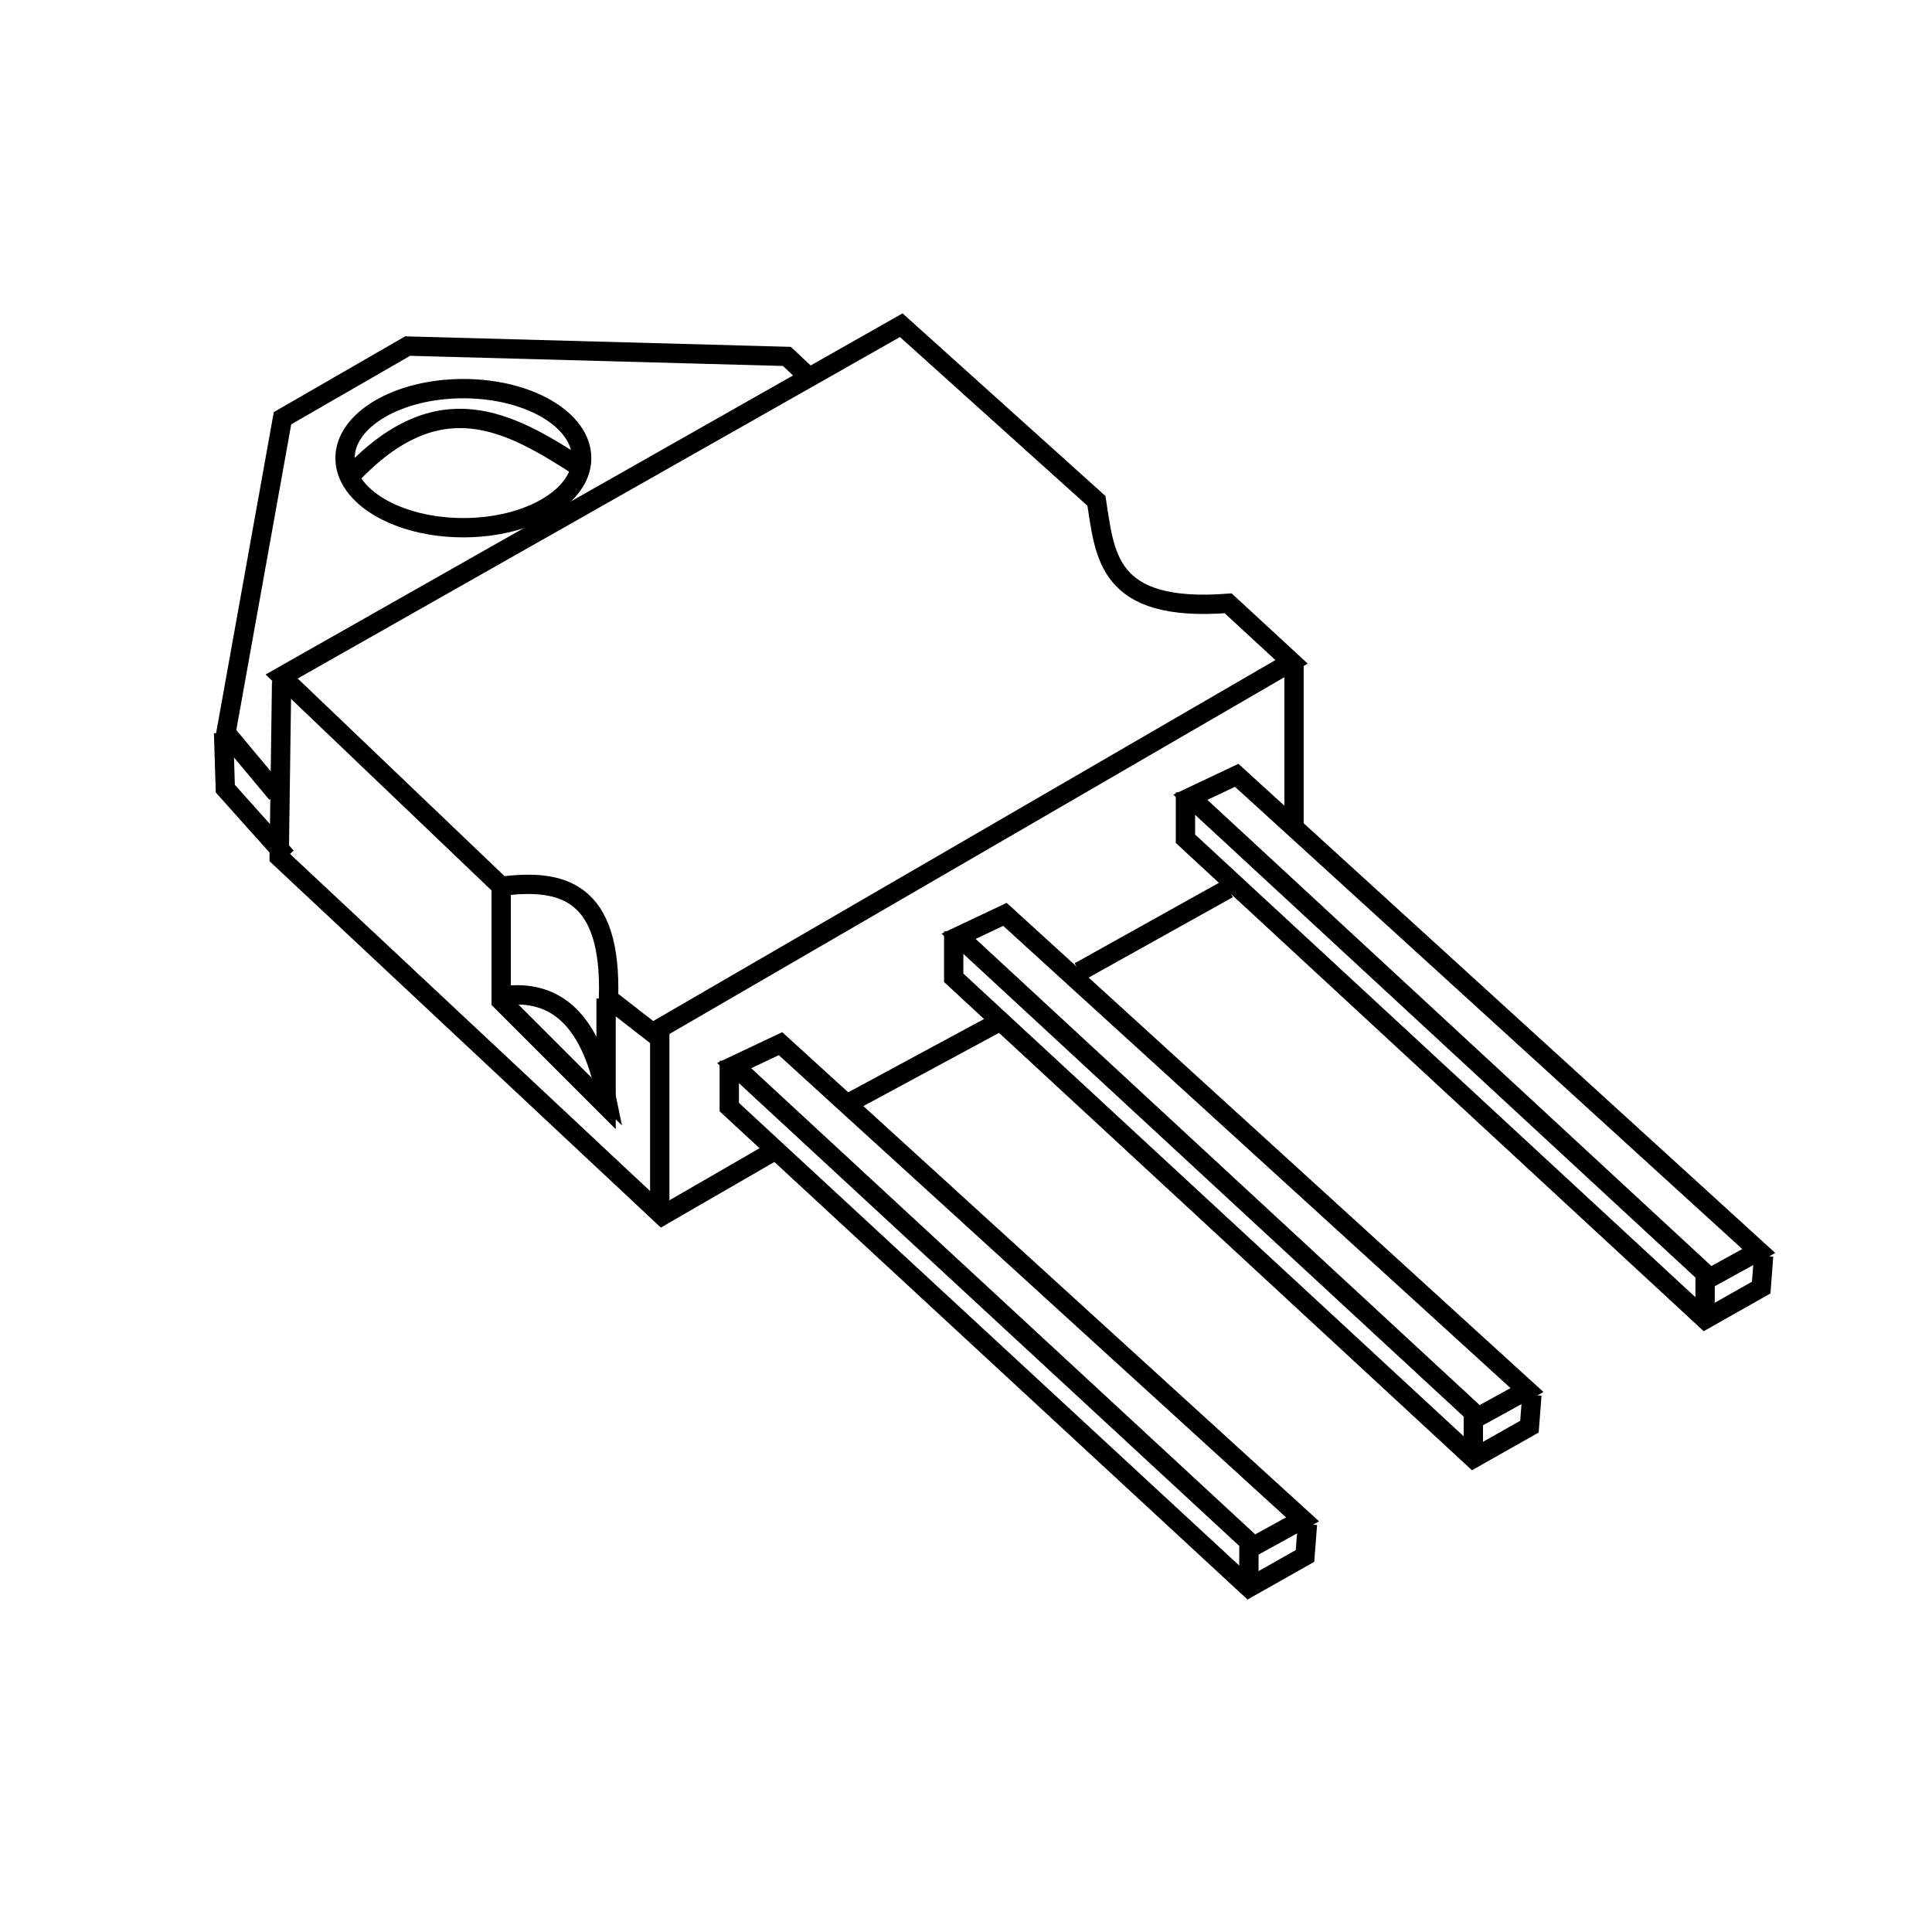
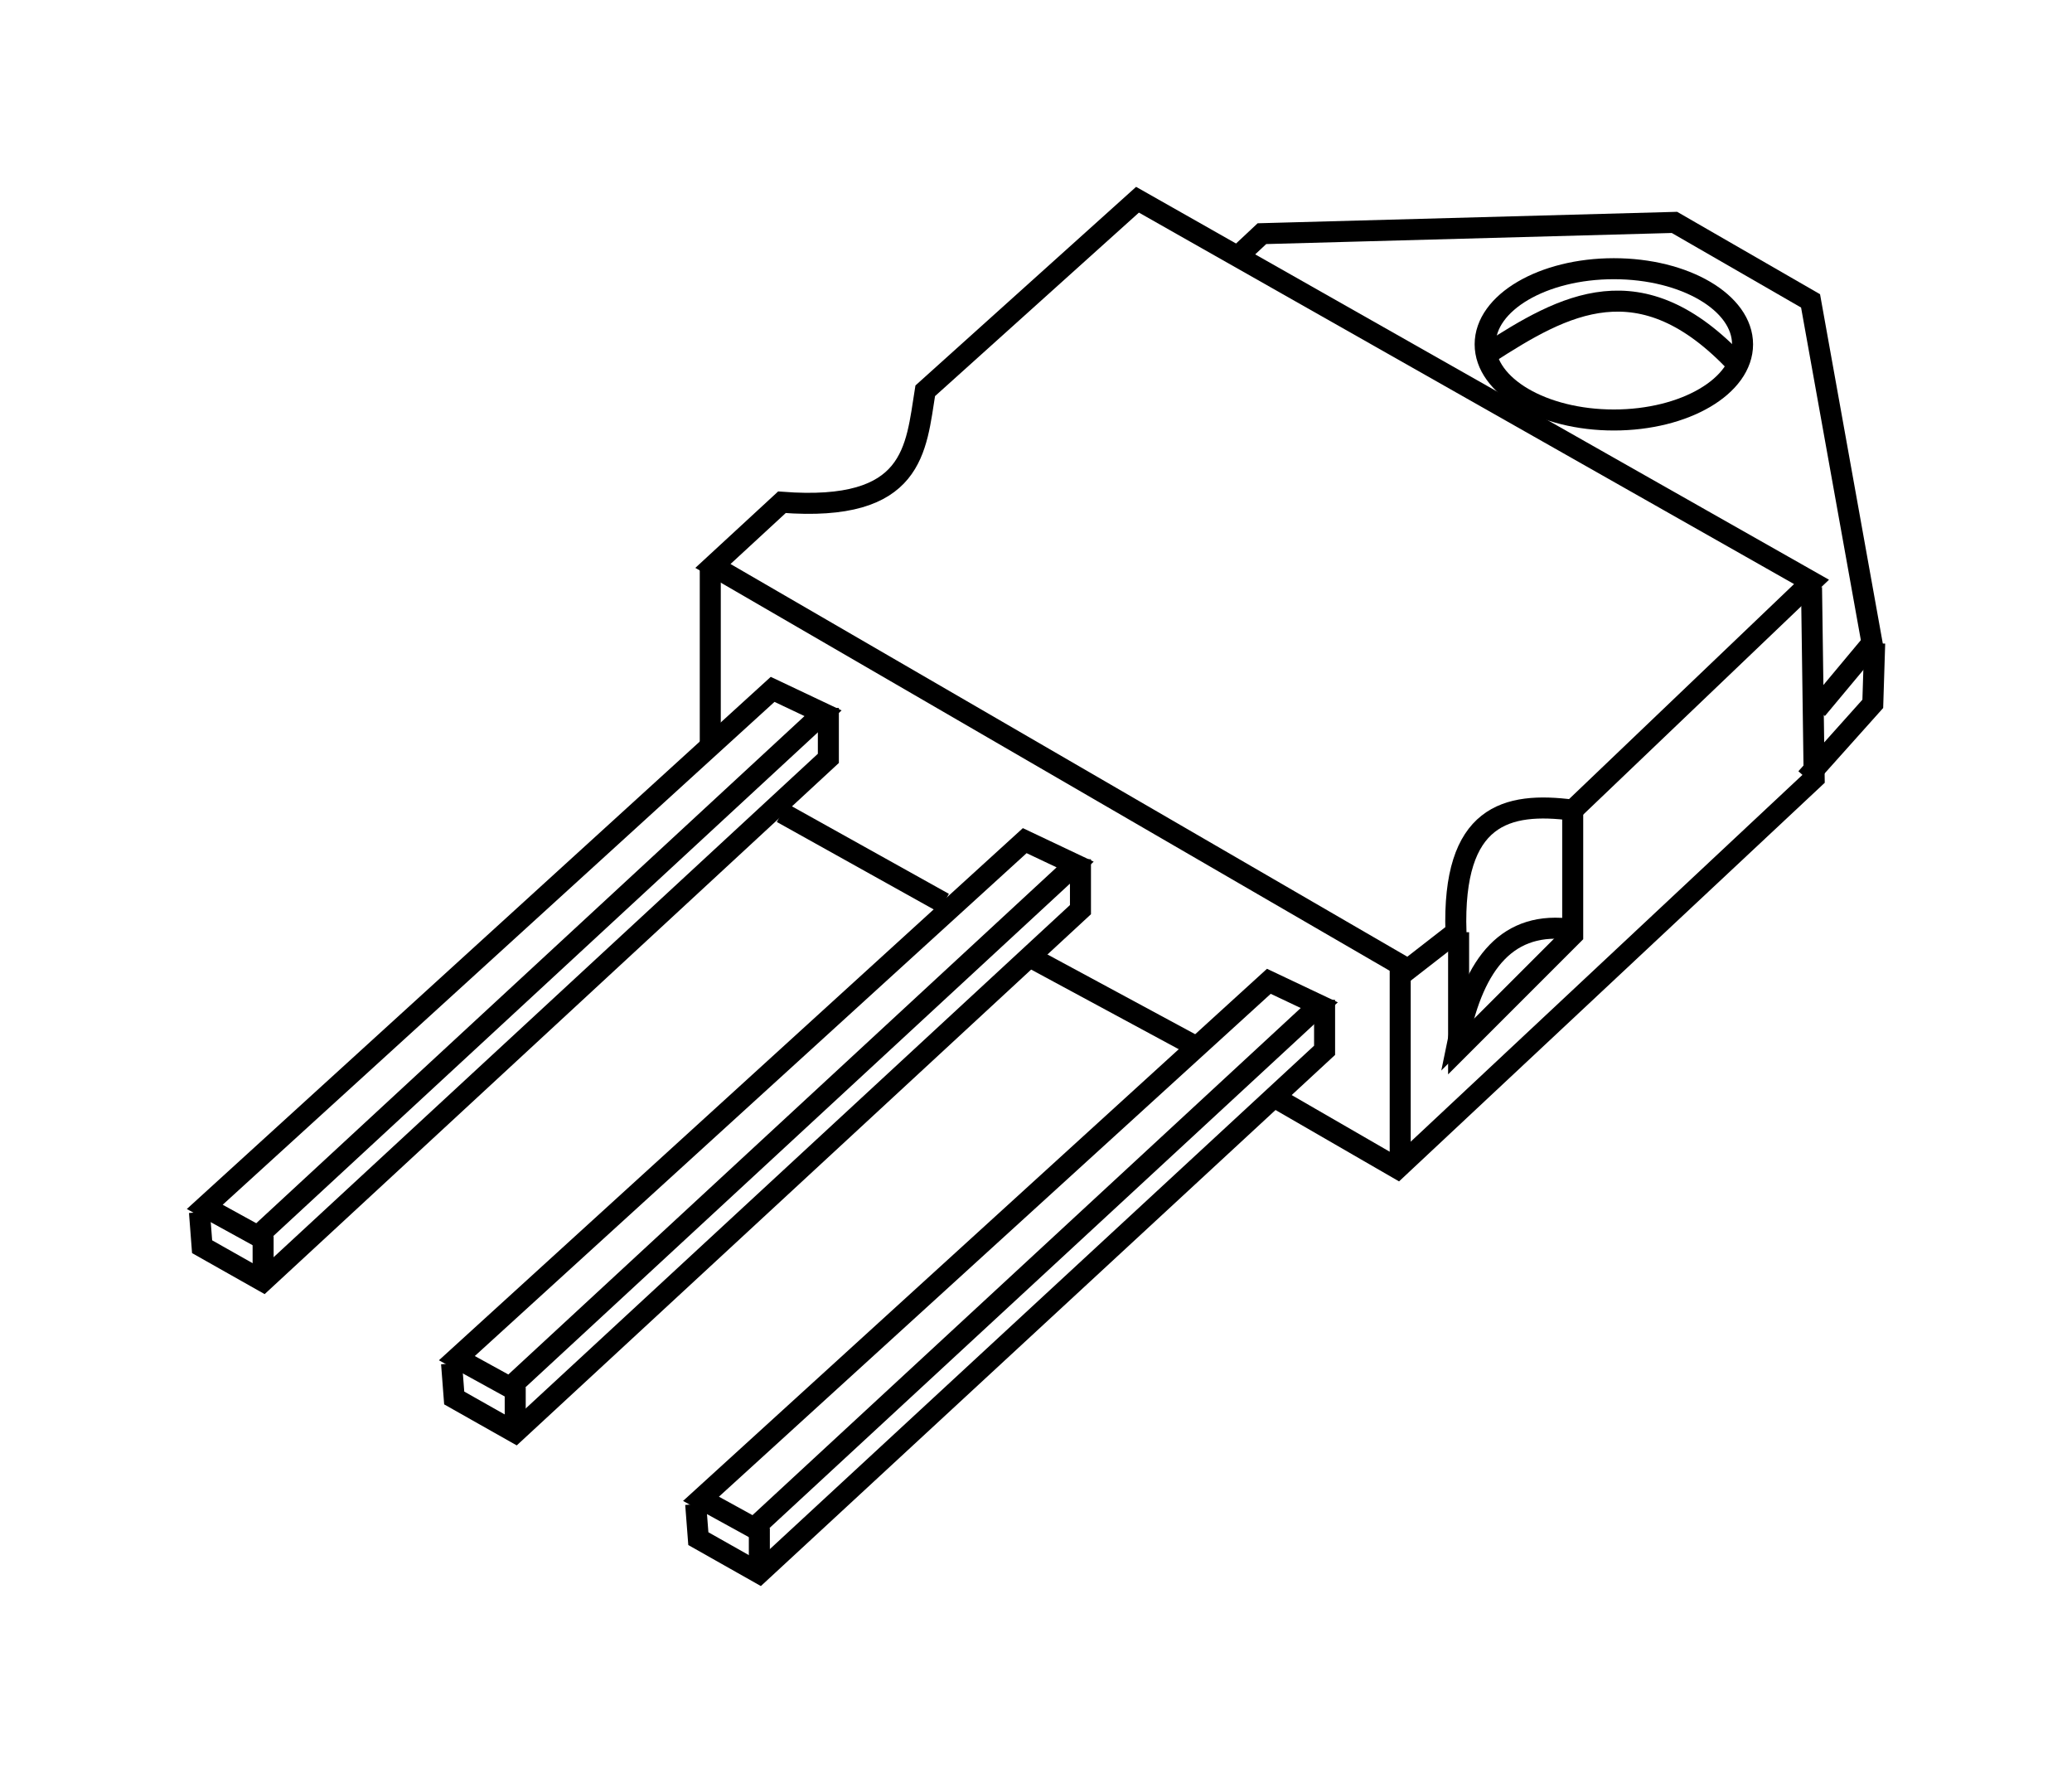
- <svg xmlns="http://www.w3.org/2000/svg" width="100" height="100" id="svg3938" version="1.0">
+ <svg xmlns="http://www.w3.org/2000/svg" version="1.0" id="svg3938" height="189.786" width="221.832">
  <defs id="defs3940" />
-   <g id="layer1">
-     <g id="g3912" transform="translate(-1059.739,-918.0043)">
-       <path id="path3864" d="M 1093.509,971.455 L 1126.591,952.262 L 1123.308,949.232 C 1116.985,949.715 1116.94,946.709 1116.49,943.929 L 1106.388,934.837 L 1074.316,953.02 L 1085.68,963.879 C 1088.836,963.469 1091.413,964.099 1091.236,969.688 L 1093.509,971.455 z " style="fill:none;fill-rule:evenodd;stroke:#000000;stroke-width:1px;stroke-linecap:butt;stroke-linejoin:miter;stroke-opacity:1" />
-       <path id="path3866" d="M 1101.409,937.335 L 1100.468,936.452 L 1080.838,935.917 L 1074.362,939.651 L 1071.436,955.933 L 1074.063,959.081" style="fill:none;fill-rule:evenodd;stroke:#000000;stroke-width:1px;stroke-linecap:butt;stroke-linejoin:miter;stroke-opacity:1" />
-       <path id="path3868" d="M 1071.311,955.941 L 1071.401,958.824 L 1074.568,962.364" style="fill:none;fill-rule:evenodd;stroke:#000000;stroke-width:1px;stroke-linecap:butt;stroke-linejoin:miter;stroke-opacity:1" />
-       <path id="path3870" d="M 1074.316,953.273 L 1074.19,962.364 L 1094.014,980.925 L 1099.696,977.642" style="fill:none;fill-rule:evenodd;stroke:#000000;stroke-width:1px;stroke-linecap:butt;stroke-linejoin:miter;stroke-opacity:1" />
-       <path id="path3872" d="M 1103.863,974.991 L 1111.818,970.698" style="fill:none;fill-rule:evenodd;stroke:#000000;stroke-width:1px;stroke-linecap:butt;stroke-linejoin:miter;stroke-opacity:1" />
-       <path id="path3874" d="M 1115.606,968.299 L 1123.308,964.005" style="fill:none;fill-rule:evenodd;stroke:#000000;stroke-width:1px;stroke-linecap:butt;stroke-linejoin:miter;stroke-opacity:1" />
-       <path id="path3876" d="M 1126.717,952.262 L 1126.717,960.722" style="fill:none;fill-rule:evenodd;stroke:#000000;stroke-width:1px;stroke-linecap:butt;stroke-linejoin:miter;stroke-opacity:1" />
-       <path id="path3878" d="M 1093.888,971.329 L 1093.888,980.42" style="fill:none;fill-rule:evenodd;stroke:#000000;stroke-width:1px;stroke-linecap:butt;stroke-linejoin:miter;stroke-opacity:1" />
-       <g transform="translate(-1006.093,346.8927)" id="g3880">
-         <path style="fill:none;fill-rule:evenodd;stroke:#000000;stroke-width:1px;stroke-linecap:butt;stroke-linejoin:miter;stroke-opacity:1" d="M 2106.231,625.131 L 2103.832,626.267 L 2130.727,651.142 L 2133.253,649.753 L 2106.231,625.131 z " id="path3882" />
-         <path style="fill:none;fill-rule:evenodd;stroke:#000000;stroke-width:1px;stroke-linecap:butt;stroke-linejoin:miter;stroke-opacity:1" d="M 2103.579,626.015 L 2103.579,628.414 L 2130.475,653.289 L 2133.379,651.647 L 2133.505,650.006" id="path3884" />
-         <path style="fill:none;fill-rule:evenodd;stroke:#000000;stroke-width:1px;stroke-linecap:butt;stroke-linejoin:miter;stroke-opacity:1" d="M 2130.475,651.142 L 2130.475,652.784" id="path3886" />
+   <g transform="translate(59.43664,45.38703)" id="layer1">
+     <g transform="matrix(-2.25,0,0,2.25,2551.72,-2127.392)" id="g3912">
+       <path style="fill:none;fill-rule:evenodd;stroke:#000000;stroke-width:1px;stroke-linecap:butt;stroke-linejoin:miter;stroke-opacity:1" d="m 1093.509,971.455 33.082,-19.193 -3.283,-3.03 c -6.324,0.483 -6.369,-2.523 -6.819,-5.303 l -10.101,-9.091 -32.072,18.183 11.364,10.859 c 3.156,-0.411 5.733,0.22 5.556,5.808 z" id="path3864" />
+       <path style="fill:none;fill-rule:evenodd;stroke:#000000;stroke-width:1px;stroke-linecap:butt;stroke-linejoin:miter;stroke-opacity:1" d="m 1101.409,937.335 -0.941,-0.882 -19.63,-0.536 -6.476,3.734 -2.926,16.282 2.627,3.148" id="path3866" />
+       <path style="fill:none;fill-rule:evenodd;stroke:#000000;stroke-width:1px;stroke-linecap:butt;stroke-linejoin:miter;stroke-opacity:1" d="m 1071.311,955.941 0.09,2.882 3.168,3.54" id="path3868" />
+       <path style="fill:none;fill-rule:evenodd;stroke:#000000;stroke-width:1px;stroke-linecap:butt;stroke-linejoin:miter;stroke-opacity:1" d="m 1074.316,953.273 -0.126,9.091 19.824,18.561 5.682,-3.283" id="path3870" />
+       <path style="fill:none;fill-rule:evenodd;stroke:#000000;stroke-width:1px;stroke-linecap:butt;stroke-linejoin:miter;stroke-opacity:1" d="m 1103.863,974.991 7.955,-4.293" id="path3872" />
+       <path style="fill:none;fill-rule:evenodd;stroke:#000000;stroke-width:1px;stroke-linecap:butt;stroke-linejoin:miter;stroke-opacity:1" d="m 1115.606,968.299 7.702,-4.293" id="path3874" />
+       <path style="fill:none;fill-rule:evenodd;stroke:#000000;stroke-width:1px;stroke-linecap:butt;stroke-linejoin:miter;stroke-opacity:1" d="m 1126.717,952.262 v 8.46" id="path3876" />
+       <path style="fill:none;fill-rule:evenodd;stroke:#000000;stroke-width:1px;stroke-linecap:butt;stroke-linejoin:miter;stroke-opacity:1" d="m 1093.888,971.329 v 9.091" id="path3878" />
+       <g id="g3880" transform="translate(-1006.093,346.8927)">
+         <path id="path3882" d="m 2106.231,625.131 -2.399,1.136 26.895,24.875 2.525,-1.389 z" style="fill:none;fill-rule:evenodd;stroke:#000000;stroke-width:1px;stroke-linecap:butt;stroke-linejoin:miter;stroke-opacity:1" />
+         <path id="path3884" d="m 2103.579,626.015 v 2.399 l 26.895,24.875 2.904,-1.641 0.126,-1.641" style="fill:none;fill-rule:evenodd;stroke:#000000;stroke-width:1px;stroke-linecap:butt;stroke-linejoin:miter;stroke-opacity:1" />
+         <path id="path3886" d="m 2130.475,651.142 v 1.641" style="fill:none;fill-rule:evenodd;stroke:#000000;stroke-width:1px;stroke-linecap:butt;stroke-linejoin:miter;stroke-opacity:1" />
      </g>
-       <g transform="translate(-994.4765,340.2004)" id="g3888">
-         <path style="fill:none;fill-rule:evenodd;stroke:#000000;stroke-width:1px;stroke-linecap:butt;stroke-linejoin:miter;stroke-opacity:1" d="M 2106.231,625.131 L 2103.832,626.267 L 2130.727,651.142 L 2133.253,649.753 L 2106.231,625.131 z " id="path3890" />
-         <path style="fill:none;fill-rule:evenodd;stroke:#000000;stroke-width:1px;stroke-linecap:butt;stroke-linejoin:miter;stroke-opacity:1" d="M 2103.579,626.015 L 2103.579,628.414 L 2130.475,653.289 L 2133.379,651.647 L 2133.505,650.006" id="path3892" />
-         <path style="fill:none;fill-rule:evenodd;stroke:#000000;stroke-width:1px;stroke-linecap:butt;stroke-linejoin:miter;stroke-opacity:1" d="M 2130.475,651.142 L 2130.475,652.784" id="path3894" />
+       <g id="g3888" transform="translate(-994.4765,340.2004)">
+         <path id="path3890" d="m 2106.231,625.131 -2.399,1.136 26.895,24.875 2.525,-1.389 z" style="fill:none;fill-rule:evenodd;stroke:#000000;stroke-width:1px;stroke-linecap:butt;stroke-linejoin:miter;stroke-opacity:1" />
+         <path id="path3892" d="m 2103.579,626.015 v 2.399 l 26.895,24.875 2.904,-1.641 0.126,-1.641" style="fill:none;fill-rule:evenodd;stroke:#000000;stroke-width:1px;stroke-linecap:butt;stroke-linejoin:miter;stroke-opacity:1" />
+         <path id="path3894" d="m 2130.475,651.142 v 1.641" style="fill:none;fill-rule:evenodd;stroke:#000000;stroke-width:1px;stroke-linecap:butt;stroke-linejoin:miter;stroke-opacity:1" />
      </g>
-       <g transform="translate(-982.4809,333.0031)" id="g3896">
-         <path style="fill:none;fill-rule:evenodd;stroke:#000000;stroke-width:1px;stroke-linecap:butt;stroke-linejoin:miter;stroke-opacity:1" d="M 2106.231,625.131 L 2103.832,626.267 L 2130.727,651.142 L 2133.253,649.753 L 2106.231,625.131 z " id="path3898" />
-         <path style="fill:none;fill-rule:evenodd;stroke:#000000;stroke-width:1px;stroke-linecap:butt;stroke-linejoin:miter;stroke-opacity:1" d="M 2103.579,626.015 L 2103.579,628.414 L 2130.475,653.289 L 2133.379,651.647 L 2133.505,650.006" id="path3900" />
-         <path style="fill:none;fill-rule:evenodd;stroke:#000000;stroke-width:1px;stroke-linecap:butt;stroke-linejoin:miter;stroke-opacity:1" d="M 2130.475,651.142 L 2130.475,652.784" id="path3902" />
+       <g id="g3896" transform="translate(-982.4809,333.0031)">
+         <path id="path3898" d="m 2106.231,625.131 -2.399,1.136 26.895,24.875 2.525,-1.389 z" style="fill:none;fill-rule:evenodd;stroke:#000000;stroke-width:1px;stroke-linecap:butt;stroke-linejoin:miter;stroke-opacity:1" />
+         <path id="path3900" d="m 2103.579,626.015 v 2.399 l 26.895,24.875 2.904,-1.641 0.126,-1.641" style="fill:none;fill-rule:evenodd;stroke:#000000;stroke-width:1px;stroke-linecap:butt;stroke-linejoin:miter;stroke-opacity:1" />
+         <path id="path3902" d="m 2130.475,651.142 v 1.641" style="fill:none;fill-rule:evenodd;stroke:#000000;stroke-width:1px;stroke-linecap:butt;stroke-linejoin:miter;stroke-opacity:1" />
      </g>
-       <path transform="translate(-1006.22,350.1757)" d="M 2096.066 591.543 A 6.124 3.599 0 1 1  2083.818,591.543 A 6.124 3.599 0 1 1  2096.066 591.543 z" id="path3904" style="fill:none;fill-opacity:1;fill-rule:nonzero;stroke:#000000;stroke-width:1;stroke-miterlimit:4;stroke-dasharray:none;stroke-opacity:1" />
-       <path id="path3906" d="M 1077.851,942.666 C 1082.456,937.744 1086.105,939.83 1089.721,942.161" style="fill:none;fill-rule:evenodd;stroke:#000000;stroke-width:1px;stroke-linecap:butt;stroke-linejoin:miter;stroke-opacity:1" />
-       <path id="path3908" d="M 1085.68,963.753 L 1085.68,969.814 L 1091.11,975.243 L 1091.11,969.688" style="fill:none;fill-rule:evenodd;stroke:#000000;stroke-width:1px;stroke-linecap:butt;stroke-linejoin:miter;stroke-opacity:1" />
-       <path id="path3910" d="M 1085.68,969.561 C 1088.765,969.101 1090.379,971.163 1091.11,974.738 L 1091.11,974.738 L 1090.983,974.612" style="fill:none;fill-rule:evenodd;stroke:#000000;stroke-width:1px;stroke-linecap:butt;stroke-linejoin:miter;stroke-opacity:1" />
+       <ellipse ry="3.599" rx="6.124" cy="591.543" cx="2089.942" style="fill:none;fill-opacity:1;fill-rule:nonzero;stroke:#000000;stroke-width:1;stroke-miterlimit:4;stroke-dasharray:none;stroke-opacity:1" id="path3904" transform="translate(-1006.22,350.1757)" />
+       <path style="fill:none;fill-rule:evenodd;stroke:#000000;stroke-width:1px;stroke-linecap:butt;stroke-linejoin:miter;stroke-opacity:1" d="m 1077.851,942.666 c 4.605,-4.922 8.254,-2.836 11.869,-0.505" id="path3906" />
+       <path style="fill:none;fill-rule:evenodd;stroke:#000000;stroke-width:1px;stroke-linecap:butt;stroke-linejoin:miter;stroke-opacity:1" d="m 1085.68,963.753 v 6.061 l 5.429,5.43 v -5.556" id="path3908" />
+       <path style="fill:none;fill-rule:evenodd;stroke:#000000;stroke-width:1px;stroke-linecap:butt;stroke-linejoin:miter;stroke-opacity:1" d="m 1085.68,969.561 c 3.085,-0.46 4.698,1.602 5.429,5.177 v 0 l -0.126,-0.126" id="path3910" />
    </g>
  </g>
</svg>
